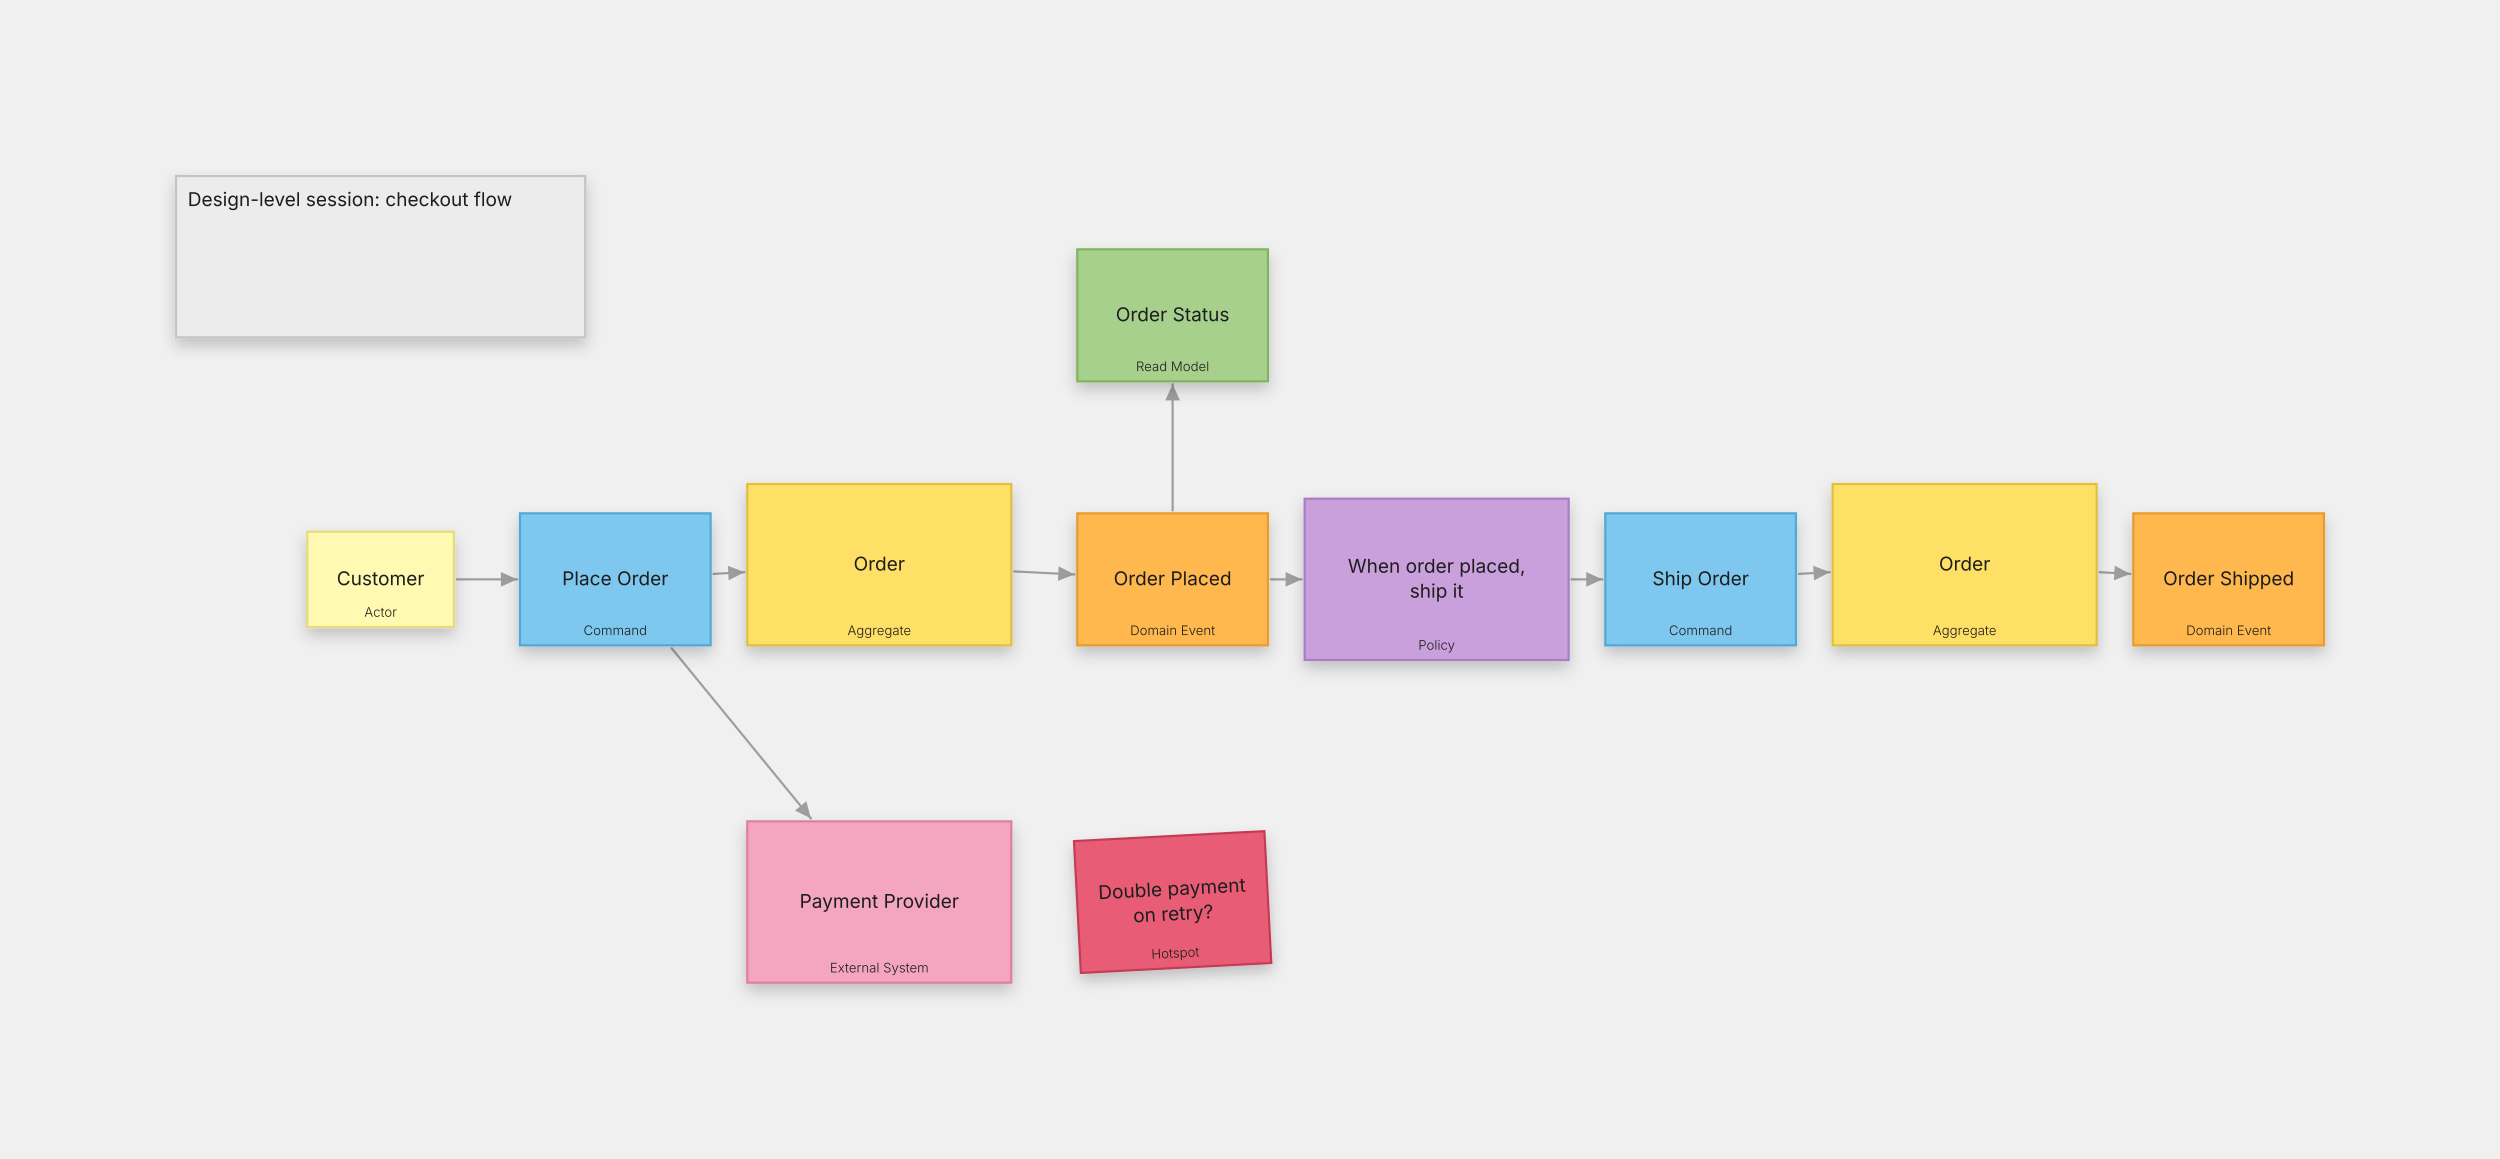
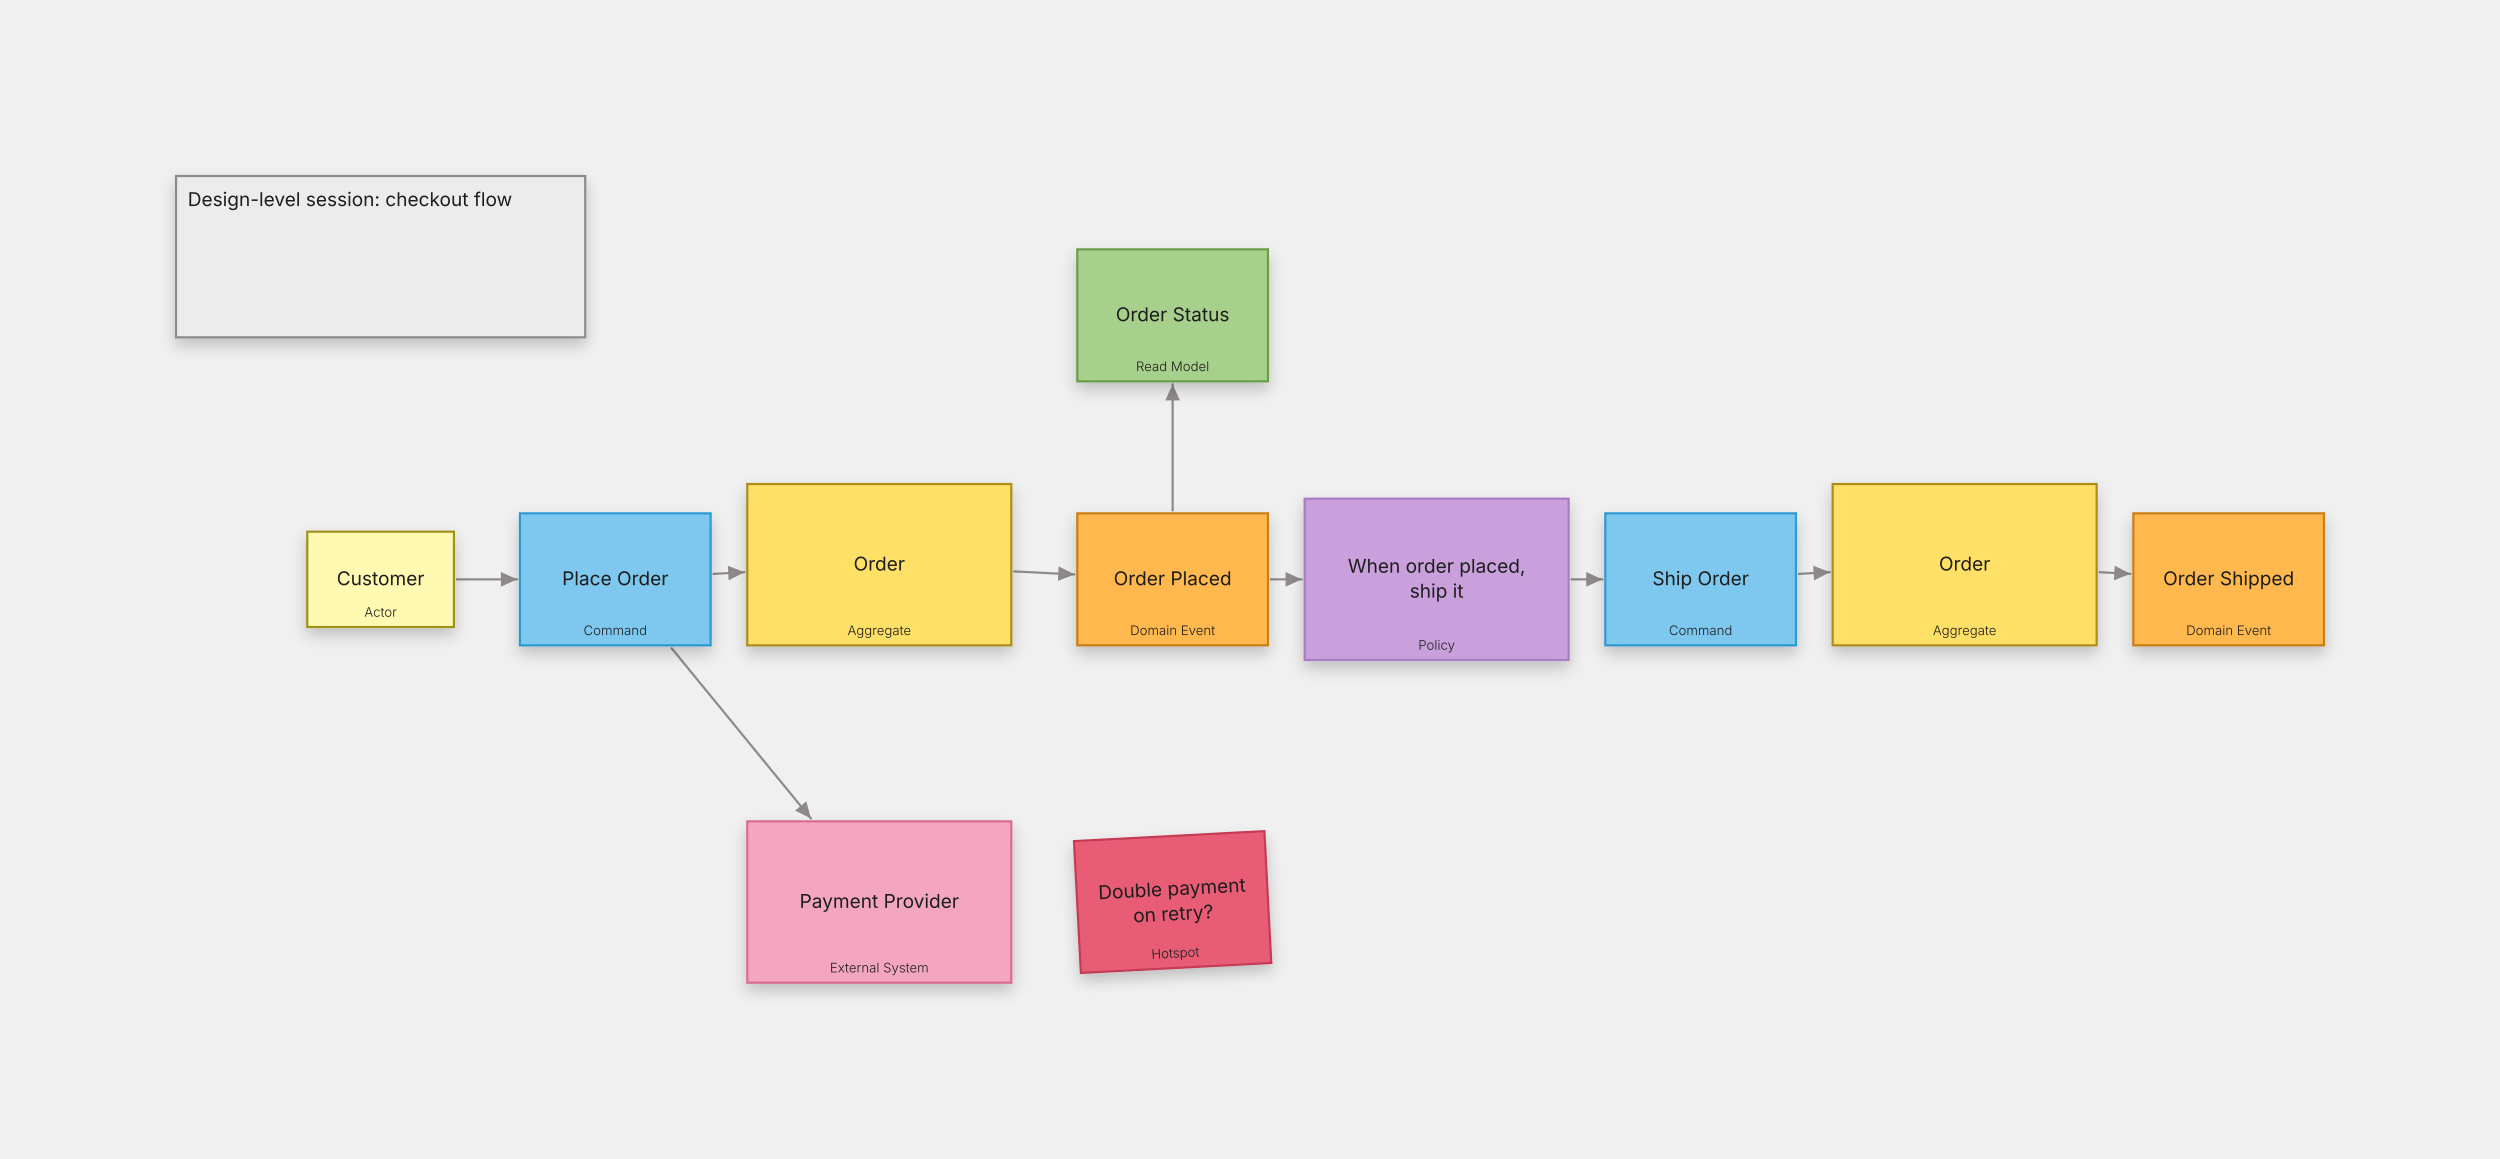
<svg xmlns="http://www.w3.org/2000/svg" width="1704.5" height="790" data-element-id="event-storming-root" class="" viewBox="-179.5 -95 1704.5 790">
  <defs>
    <filter id="event-storming-sticky-shadow" x="-40%" y="-40%" width="180%" height="180%">
-       <feDropShadow dx="0" dy="5" stdDeviation="5" style="flood-color: rgb(0, 0, 0); flood-opacity: 0.2;" />
+       <feDropShadow dx="0" dy="5" stdDeviation="5" style="flood-color: rgb(29, 29, 29); flood-opacity: 0.2;" />
    </filter>
  </defs>
  <g class="viewport">
    <g class="layer-root-0" data-element-id="event-storming-root">
      <g class="djs-group">
        <g class="djs-element djs-connection" data-element-id="arrow_9" style="display: block;">
          <g class="djs-visual">
-             <polyline points="1252,295.111 1273,296.278" style="fill: none; stroke: rgb(158, 158, 158); stroke-width: 1.5px; stroke-linecap: round;" />
-             <polygon points="1273,296.278 1261.74,300.66 1262.294,290.675" style="fill: rgb(158, 158, 158);" />
+             <polyline points="1252,295.111 1273,296.278" style="fill: none; stroke: rgb(143, 138, 138); stroke-width: 1.5px; stroke-linecap: round;" />
+             <polygon points="1273,296.278 1261.74,300.66 1262.294,290.675" style="fill: rgb(143, 138, 138);" />
          </g>
          <path d="M1160,290L1340,300" class="djs-hit djs-hit-stroke" style="fill: none; stroke-opacity: 0; stroke: white; stroke-width: 15px;" />
        </g>
      </g>
      <g class="djs-group">
        <g class="djs-element djs-connection" data-element-id="arrow_8" style="display: block;">
          <g class="djs-visual">
-             <polyline points="1047,296.278 1068,295.111" style="fill: none; stroke: rgb(158, 158, 158); stroke-width: 1.5px; stroke-linecap: round;" />
-             <polygon points="1068,295.111 1057.294,300.714 1056.74,290.729" style="fill: rgb(158, 158, 158);" />
+             <polyline points="1047,296.278 1068,295.111" style="fill: none; stroke: rgb(143, 138, 138); stroke-width: 1.5px; stroke-linecap: round;" />
+             <polygon points="1068,295.111 1057.294,300.714 1056.74,290.729" style="fill: rgb(143, 138, 138);" />
          </g>
          <path d="M980,300L1160,290" class="djs-hit djs-hit-stroke" style="fill: none; stroke-opacity: 0; stroke: white; stroke-width: 15px;" />
        </g>
      </g>
      <g class="djs-group">
        <g class="djs-element djs-connection" data-element-id="arrow_7" style="display: block;">
          <g class="djs-visual">
-             <polyline points="892,300 913,300" style="fill: none; stroke: rgb(158, 158, 158); stroke-width: 1.5px; stroke-linecap: round;" />
-             <polygon points="913,300 902,305 902,295" style="fill: rgb(158, 158, 158);" />
+             <polyline points="892,300 913,300" style="fill: none; stroke: rgb(143, 138, 138); stroke-width: 1.5px; stroke-linecap: round;" />
+             <polygon points="913,300 902,305 902,295" style="fill: rgb(143, 138, 138);" />
          </g>
          <path d="M800,300L980,300" class="djs-hit djs-hit-stroke" style="fill: none; stroke-opacity: 0; stroke: white; stroke-width: 15px;" />
        </g>
      </g>
      <g class="djs-group">
        <g class="djs-element djs-connection" data-element-id="arrow_6" style="display: block;">
          <g class="djs-visual">
-             <polyline points="687,300 708,300" style="fill: none; stroke: rgb(158, 158, 158); stroke-width: 1.5px; stroke-linecap: round;" />
-             <polygon points="708,300 697,305 697,295" style="fill: rgb(158, 158, 158);" />
+             <polyline points="687,300 708,300" style="fill: none; stroke: rgb(143, 138, 138); stroke-width: 1.5px; stroke-linecap: round;" />
+             <polygon points="708,300 697,305 697,295" style="fill: rgb(143, 138, 138);" />
          </g>
          <path d="M620,300L800,300" class="djs-hit djs-hit-stroke" style="fill: none; stroke-opacity: 0; stroke: white; stroke-width: 15px;" />
        </g>
      </g>
      <g class="djs-group">
        <g class="djs-element djs-connection" data-element-id="arrow_5" style="display: block;">
          <g class="djs-visual">
-             <polyline points="620,253 620,167" style="fill: none; stroke: rgb(158, 158, 158); stroke-width: 1.5px; stroke-linecap: round;" />
-             <polygon points="620,167 625,178 615,178" style="fill: rgb(158, 158, 158);" />
+             <polyline points="620,253 620,167" style="fill: none; stroke: rgb(143, 138, 138); stroke-width: 1.5px; stroke-linecap: round;" />
+             <polygon points="620,167 625,178 615,178" style="fill: rgb(143, 138, 138);" />
          </g>
          <path d="M620,300L620,120" class="djs-hit djs-hit-stroke" style="fill: none; stroke-opacity: 0; stroke: white; stroke-width: 15px;" />
        </g>
      </g>
      <g class="djs-group">
        <g class="djs-element djs-connection" data-element-id="arrow_4" style="display: block;">
          <g class="djs-visual">
-             <polyline points="512,294.6 553,296.65" style="fill: none; stroke: rgb(158, 158, 158); stroke-width: 1.5px; stroke-linecap: round;" />
-             <polygon points="553,296.65 541.764,301.094 542.263,291.107" style="fill: rgb(158, 158, 158);" />
+             <polyline points="512,294.6 553,296.65" style="fill: none; stroke: rgb(143, 138, 138); stroke-width: 1.5px; stroke-linecap: round;" />
+             <polygon points="553,296.65 541.764,301.094 542.263,291.107" style="fill: rgb(143, 138, 138);" />
          </g>
          <path d="M420,290L620,300" class="djs-hit djs-hit-stroke" style="fill: none; stroke-opacity: 0; stroke: white; stroke-width: 15px;" />
        </g>
      </g>
      <g class="djs-group">
        <g class="djs-element djs-connection" data-element-id="arrow_3" style="display: block;">
          <g class="djs-visual">
-             <polyline points="278.455,347 373.364,463" style="fill: none; stroke: rgb(158, 158, 158); stroke-width: 1.5px; stroke-linecap: round;" />
-             <polygon points="373.364,463 362.528,457.653 370.268,451.32" style="fill: rgb(158, 158, 158);" />
+             <polyline points="278.455,347 373.364,463" style="fill: none; stroke: rgb(143, 138, 138); stroke-width: 1.5px; stroke-linecap: round;" />
+             <polygon points="373.364,463 362.528,457.653 370.268,451.32" style="fill: rgb(143, 138, 138);" />
          </g>
          <path d="M240,300L420,520" class="djs-hit djs-hit-stroke" style="fill: none; stroke-opacity: 0; stroke: white; stroke-width: 15px;" />
        </g>
      </g>
      <g class="djs-group">
        <g class="djs-element djs-connection" data-element-id="arrow_2" style="display: block;">
          <g class="djs-visual">
-             <polyline points="307,296.278 328,295.111" style="fill: none; stroke: rgb(158, 158, 158); stroke-width: 1.5px; stroke-linecap: round;" />
-             <polygon points="328,295.111 317.294,300.714 316.74,290.729" style="fill: rgb(158, 158, 158);" />
+             <polyline points="307,296.278 328,295.111" style="fill: none; stroke: rgb(143, 138, 138); stroke-width: 1.5px; stroke-linecap: round;" />
+             <polygon points="328,295.111 317.294,300.714 316.74,290.729" style="fill: rgb(143, 138, 138);" />
          </g>
          <path d="M240,300L420,290" class="djs-hit djs-hit-stroke" style="fill: none; stroke-opacity: 0; stroke: white; stroke-width: 15px;" />
        </g>
      </g>
      <g class="djs-group">
        <g class="djs-element djs-connection" data-element-id="arrow_1" style="display: block;">
          <g class="djs-visual">
-             <polyline points="132,300 173,300" style="fill: none; stroke: rgb(158, 158, 158); stroke-width: 1.5px; stroke-linecap: round;" />
-             <polygon points="173,300 162,305 162,295" style="fill: rgb(158, 158, 158);" />
+             <polyline points="132,300 173,300" style="fill: none; stroke: rgb(143, 138, 138); stroke-width: 1.5px; stroke-linecap: round;" />
+             <polygon points="173,300 162,305 162,295" style="fill: rgb(143, 138, 138);" />
          </g>
          <path d="M80,300L240,300" class="djs-hit djs-hit-stroke" style="fill: none; stroke-opacity: 0; stroke: white; stroke-width: 15px;" />
        </g>
      </g>
      <g class="djs-group">
        <g class="djs-element djs-shape" data-element-id="actor_customer" style="display: block;" transform="matrix(1 0 0 1 30 267.5)">
          <g class="djs-visual">
-             <rect x="0" y="0" width="100" height="65" rx="0" filter="url(#event-storming-sticky-shadow)" style="fill: rgb(255, 249, 177); stroke: rgb(230, 219, 122); stroke-width: 1.5px;" />
+             <rect x="0" y="0" width="100" height="65" rx="0" filter="url(#event-storming-sticky-shadow)" style="fill: rgb(255, 249, 177); stroke: rgb(158, 145, 30); stroke-width: 1.5px;" />
            <text x="50" y="36.5" style="font-family: &quot;Geist Variable&quot;, Geist, ui-sans-serif, system-ui, -apple-system, &quot;Segoe UI&quot;, sans-serif; font-size: 13px; fill: rgb(29, 29, 29); text-anchor: middle;">Customer</text>
            <text x="50" y="58" class="event-storming-kind-caption" font-weight="300" style="font-family: &quot;Geist Variable&quot;, Geist, ui-sans-serif, system-ui, -apple-system, &quot;Segoe UI&quot;, sans-serif; font-size: 9px; fill: rgb(29, 29, 29); text-anchor: middle;">Actor</text>
          </g>
          <rect class="djs-hit djs-hit-all" x="0" y="0" width="100" height="65" style="fill: none; stroke-opacity: 0; stroke: white; stroke-width: 15px;" />
        </g>
      </g>
      <g class="djs-group">
        <g class="djs-element djs-shape" data-element-id="cmd_place_order" style="display: block;" transform="matrix(1 0 0 1 175 255)">
          <g class="djs-visual">
-             <rect x="0" y="0" width="130" height="90" rx="0" filter="url(#event-storming-sticky-shadow)" style="fill: rgb(126, 200, 240); stroke: rgb(79, 168, 216); stroke-width: 1.5px;" />
+             <rect x="0" y="0" width="130" height="90" rx="0" filter="url(#event-storming-sticky-shadow)" style="fill: rgb(126, 200, 240); stroke: rgb(47, 152, 209); stroke-width: 1.5px;" />
            <text x="65" y="49" style="font-family: &quot;Geist Variable&quot;, Geist, ui-sans-serif, system-ui, -apple-system, &quot;Segoe UI&quot;, sans-serif; font-size: 13px; fill: rgb(29, 29, 29); text-anchor: middle;">Place Order</text>
            <text x="65" y="83" class="event-storming-kind-caption" font-weight="300" style="font-family: &quot;Geist Variable&quot;, Geist, ui-sans-serif, system-ui, -apple-system, &quot;Segoe UI&quot;, sans-serif; font-size: 9px; fill: rgb(29, 29, 29); text-anchor: middle;">Command</text>
          </g>
          <rect class="djs-hit djs-hit-all" x="0" y="0" width="130" height="90" style="fill: none; stroke-opacity: 0; stroke: white; stroke-width: 15px;" />
        </g>
      </g>
      <g class="djs-group">
        <g class="djs-element djs-shape" data-element-id="agg_order" style="display: block;" transform="matrix(1 0 0 1 330 235)">
          <g class="djs-visual">
-             <rect x="0" y="0" width="180" height="110" rx="0" filter="url(#event-storming-sticky-shadow)" style="fill: rgb(255, 224, 102); stroke: rgb(224, 190, 63); stroke-width: 1.5px;" />
+             <rect x="0" y="0" width="180" height="110" rx="0" filter="url(#event-storming-sticky-shadow)" style="fill: rgb(255, 224, 102); stroke: rgb(171, 140, 28); stroke-width: 1.5px;" />
            <text x="90" y="59" style="font-family: &quot;Geist Variable&quot;, Geist, ui-sans-serif, system-ui, -apple-system, &quot;Segoe UI&quot;, sans-serif; font-size: 13px; fill: rgb(29, 29, 29); text-anchor: middle;">Order</text>
            <text x="90" y="103" class="event-storming-kind-caption" font-weight="300" style="font-family: &quot;Geist Variable&quot;, Geist, ui-sans-serif, system-ui, -apple-system, &quot;Segoe UI&quot;, sans-serif; font-size: 9px; fill: rgb(29, 29, 29); text-anchor: middle;">Aggregate</text>
          </g>
          <rect class="djs-hit djs-hit-all" x="0" y="0" width="180" height="110" style="fill: none; stroke-opacity: 0; stroke: white; stroke-width: 15px;" />
        </g>
      </g>
      <g class="djs-group">
        <g class="djs-element djs-shape" data-element-id="event_order_placed" style="display: block;" transform="matrix(1 0 0 1 555 255)">
          <g class="djs-visual">
-             <rect x="0" y="0" width="130" height="90" rx="0" filter="url(#event-storming-sticky-shadow)" style="fill: rgb(255, 184, 77); stroke: rgb(232, 154, 46); stroke-width: 1.5px;" />
+             <rect x="0" y="0" width="130" height="90" rx="0" filter="url(#event-storming-sticky-shadow)" style="fill: rgb(255, 184, 77); stroke: rgb(202, 126, 22); stroke-width: 1.5px;" />
            <text x="65" y="49" style="font-family: &quot;Geist Variable&quot;, Geist, ui-sans-serif, system-ui, -apple-system, &quot;Segoe UI&quot;, sans-serif; font-size: 13px; fill: rgb(29, 29, 29); text-anchor: middle;">Order Placed</text>
            <text x="65" y="83" class="event-storming-kind-caption" font-weight="300" style="font-family: &quot;Geist Variable&quot;, Geist, ui-sans-serif, system-ui, -apple-system, &quot;Segoe UI&quot;, sans-serif; font-size: 9px; fill: rgb(29, 29, 29); text-anchor: middle;">Domain Event</text>
          </g>
          <rect class="djs-hit djs-hit-all" x="0" y="0" width="130" height="90" style="fill: none; stroke-opacity: 0; stroke: white; stroke-width: 15px;" />
        </g>
      </g>
      <g class="djs-group">
        <g class="djs-element djs-shape" data-element-id="policy_when_order_placed_ship_it" style="display: block;" transform="matrix(1 0 0 1 710 245)">
          <g class="djs-visual">
            <rect x="0" y="0" width="180" height="110" rx="0" filter="url(#event-storming-sticky-shadow)" style="fill: rgb(201, 160, 220); stroke: rgb(169, 124, 196); stroke-width: 1.5px;" />
            <text x="90" y="50.5" style="font-family: &quot;Geist Variable&quot;, Geist, ui-sans-serif, system-ui, -apple-system, &quot;Segoe UI&quot;, sans-serif; font-size: 13px; fill: rgb(29, 29, 29); text-anchor: middle;">When order placed,</text>
            <text x="90" y="67.5" style="font-family: &quot;Geist Variable&quot;, Geist, ui-sans-serif, system-ui, -apple-system, &quot;Segoe UI&quot;, sans-serif; font-size: 13px; fill: rgb(29, 29, 29); text-anchor: middle;">ship it</text>
            <text x="90" y="103" class="event-storming-kind-caption" font-weight="300" style="font-family: &quot;Geist Variable&quot;, Geist, ui-sans-serif, system-ui, -apple-system, &quot;Segoe UI&quot;, sans-serif; font-size: 9px; fill: rgb(29, 29, 29); text-anchor: middle;">Policy</text>
          </g>
          <rect class="djs-hit djs-hit-all" x="0" y="0" width="180" height="110" style="fill: none; stroke-opacity: 0; stroke: white; stroke-width: 15px;" />
        </g>
      </g>
      <g class="djs-group">
        <g class="djs-element djs-shape" data-element-id="cmd_ship_order" style="display: block;" transform="matrix(1 0 0 1 915 255)">
          <g class="djs-visual">
-             <rect x="0" y="0" width="130" height="90" rx="0" filter="url(#event-storming-sticky-shadow)" style="fill: rgb(126, 200, 240); stroke: rgb(79, 168, 216); stroke-width: 1.5px;" />
+             <rect x="0" y="0" width="130" height="90" rx="0" filter="url(#event-storming-sticky-shadow)" style="fill: rgb(126, 200, 240); stroke: rgb(47, 152, 209); stroke-width: 1.5px;" />
            <text x="65" y="49" style="font-family: &quot;Geist Variable&quot;, Geist, ui-sans-serif, system-ui, -apple-system, &quot;Segoe UI&quot;, sans-serif; font-size: 13px; fill: rgb(29, 29, 29); text-anchor: middle;">Ship Order</text>
            <text x="65" y="83" class="event-storming-kind-caption" font-weight="300" style="font-family: &quot;Geist Variable&quot;, Geist, ui-sans-serif, system-ui, -apple-system, &quot;Segoe UI&quot;, sans-serif; font-size: 9px; fill: rgb(29, 29, 29); text-anchor: middle;">Command</text>
          </g>
          <rect class="djs-hit djs-hit-all" x="0" y="0" width="130" height="90" style="fill: none; stroke-opacity: 0; stroke: white; stroke-width: 15px;" />
        </g>
      </g>
      <g class="djs-group">
        <g class="djs-element djs-shape" data-element-id="agg_order_2" style="display: block;" transform="matrix(1 0 0 1 1070 235)">
          <g class="djs-visual">
-             <rect x="0" y="0" width="180" height="110" rx="0" filter="url(#event-storming-sticky-shadow)" style="fill: rgb(255, 224, 102); stroke: rgb(224, 190, 63); stroke-width: 1.5px;" />
+             <rect x="0" y="0" width="180" height="110" rx="0" filter="url(#event-storming-sticky-shadow)" style="fill: rgb(255, 224, 102); stroke: rgb(171, 140, 28); stroke-width: 1.5px;" />
            <text x="90" y="59" style="font-family: &quot;Geist Variable&quot;, Geist, ui-sans-serif, system-ui, -apple-system, &quot;Segoe UI&quot;, sans-serif; font-size: 13px; fill: rgb(29, 29, 29); text-anchor: middle;">Order</text>
            <text x="90" y="103" class="event-storming-kind-caption" font-weight="300" style="font-family: &quot;Geist Variable&quot;, Geist, ui-sans-serif, system-ui, -apple-system, &quot;Segoe UI&quot;, sans-serif; font-size: 9px; fill: rgb(29, 29, 29); text-anchor: middle;">Aggregate</text>
          </g>
          <rect class="djs-hit djs-hit-all" x="0" y="0" width="180" height="110" style="fill: none; stroke-opacity: 0; stroke: white; stroke-width: 15px;" />
        </g>
      </g>
      <g class="djs-group">
        <g class="djs-element djs-shape" data-element-id="event_order_shipped" style="display: block;" transform="matrix(1 0 0 1 1275 255)">
          <g class="djs-visual">
-             <rect x="0" y="0" width="130" height="90" rx="0" filter="url(#event-storming-sticky-shadow)" style="fill: rgb(255, 184, 77); stroke: rgb(232, 154, 46); stroke-width: 1.5px;" />
+             <rect x="0" y="0" width="130" height="90" rx="0" filter="url(#event-storming-sticky-shadow)" style="fill: rgb(255, 184, 77); stroke: rgb(202, 126, 22); stroke-width: 1.5px;" />
            <text x="65" y="49" style="font-family: &quot;Geist Variable&quot;, Geist, ui-sans-serif, system-ui, -apple-system, &quot;Segoe UI&quot;, sans-serif; font-size: 13px; fill: rgb(29, 29, 29); text-anchor: middle;">Order Shipped</text>
            <text x="65" y="83" class="event-storming-kind-caption" font-weight="300" style="font-family: &quot;Geist Variable&quot;, Geist, ui-sans-serif, system-ui, -apple-system, &quot;Segoe UI&quot;, sans-serif; font-size: 9px; fill: rgb(29, 29, 29); text-anchor: middle;">Domain Event</text>
          </g>
          <rect class="djs-hit djs-hit-all" x="0" y="0" width="130" height="90" style="fill: none; stroke-opacity: 0; stroke: white; stroke-width: 15px;" />
        </g>
      </g>
      <g class="djs-group">
        <g class="djs-element djs-shape" data-element-id="read_order_status" style="display: block;" transform="matrix(1 0 0 1 555 75)">
          <g class="djs-visual">
-             <rect x="0" y="0" width="130" height="90" rx="0" filter="url(#event-storming-sticky-shadow)" style="fill: rgb(168, 208, 141); stroke: rgb(127, 179, 93); stroke-width: 1.5px;" />
+             <rect x="0" y="0" width="130" height="90" rx="0" filter="url(#event-storming-sticky-shadow)" style="fill: rgb(168, 208, 141); stroke: rgb(106, 157, 74); stroke-width: 1.5px;" />
            <text x="65" y="49" style="font-family: &quot;Geist Variable&quot;, Geist, ui-sans-serif, system-ui, -apple-system, &quot;Segoe UI&quot;, sans-serif; font-size: 13px; fill: rgb(29, 29, 29); text-anchor: middle;">Order Status</text>
            <text x="65" y="83" class="event-storming-kind-caption" font-weight="300" style="font-family: &quot;Geist Variable&quot;, Geist, ui-sans-serif, system-ui, -apple-system, &quot;Segoe UI&quot;, sans-serif; font-size: 9px; fill: rgb(29, 29, 29); text-anchor: middle;">Read Model</text>
          </g>
          <rect class="djs-hit djs-hit-all" x="0" y="0" width="130" height="90" style="fill: none; stroke-opacity: 0; stroke: white; stroke-width: 15px;" />
        </g>
      </g>
      <g class="djs-group">
        <g class="djs-element djs-shape" data-element-id="ext_payment_provider" style="display: block;" transform="matrix(1 0 0 1 330 465)">
          <g class="djs-visual">
-             <rect x="0" y="0" width="180" height="110" rx="0" filter="url(#event-storming-sticky-shadow)" style="fill: rgb(244, 166, 192); stroke: rgb(222, 126, 162); stroke-width: 1.5px;" />
+             <rect x="0" y="0" width="180" height="110" rx="0" filter="url(#event-storming-sticky-shadow)" style="fill: rgb(244, 166, 192); stroke: rgb(217, 108, 149); stroke-width: 1.5px;" />
            <text x="90" y="59" style="font-family: &quot;Geist Variable&quot;, Geist, ui-sans-serif, system-ui, -apple-system, &quot;Segoe UI&quot;, sans-serif; font-size: 13px; fill: rgb(29, 29, 29); text-anchor: middle;">Payment Provider</text>
            <text x="90" y="103" class="event-storming-kind-caption" font-weight="300" style="font-family: &quot;Geist Variable&quot;, Geist, ui-sans-serif, system-ui, -apple-system, &quot;Segoe UI&quot;, sans-serif; font-size: 9px; fill: rgb(29, 29, 29); text-anchor: middle;">External System</text>
          </g>
          <rect class="djs-hit djs-hit-all" x="0" y="0" width="180" height="110" style="fill: none; stroke-opacity: 0; stroke: white; stroke-width: 15px;" />
        </g>
      </g>
      <g class="djs-group">
        <g class="djs-element djs-shape" data-element-id="hot_double_payment_on_retry" style="display: block;" transform="matrix(1 0 0 1 555 475)">
          <g class="djs-visual">
            <g transform="rotate(-3 65 45)">
              <rect x="0" y="0" width="130" height="90" rx="0" filter="url(#event-storming-sticky-shadow)" style="fill: rgb(232, 93, 117); stroke: rgb(196, 59, 85); stroke-width: 1.5px;" />
              <text x="65" y="40.5" style="font-family: &quot;Geist Variable&quot;, Geist, ui-sans-serif, system-ui, -apple-system, &quot;Segoe UI&quot;, sans-serif; font-size: 13px; fill: rgb(29, 29, 29); text-anchor: middle;">Double payment</text>
              <text x="65" y="57.5" style="font-family: &quot;Geist Variable&quot;, Geist, ui-sans-serif, system-ui, -apple-system, &quot;Segoe UI&quot;, sans-serif; font-size: 13px; fill: rgb(29, 29, 29); text-anchor: middle;">on retry?</text>
              <text x="65" y="83" class="event-storming-kind-caption" font-weight="300" style="font-family: &quot;Geist Variable&quot;, Geist, ui-sans-serif, system-ui, -apple-system, &quot;Segoe UI&quot;, sans-serif; font-size: 9px; fill: rgb(29, 29, 29); text-anchor: middle;">Hotspot</text>
            </g>
          </g>
          <rect class="djs-hit djs-hit-all" x="0" y="0" width="130" height="90" style="fill: none; stroke-opacity: 0; stroke: white; stroke-width: 15px;" />
        </g>
      </g>
      <g class="djs-group">
        <g class="djs-element djs-shape" data-element-id="note_design_level_session_checkout_flow" style="display: block;" transform="matrix(1 0 0 1 -59.5 25)">
          <g class="djs-visual">
-             <rect x="0" y="0" width="279" height="110" rx="0" filter="url(#event-storming-sticky-shadow)" style="fill: rgb(236, 236, 236); stroke: rgb(196, 196, 196); stroke-width: 1.5px;" />
+             <rect x="0" y="0" width="279" height="110" rx="0" filter="url(#event-storming-sticky-shadow)" style="fill: rgb(236, 236, 236); stroke: rgb(143, 138, 138); stroke-width: 1.5px;" />
            <text x="8" y="20.5" style="font-family: &quot;Geist Variable&quot;, Geist, ui-sans-serif, system-ui, -apple-system, &quot;Segoe UI&quot;, sans-serif; font-size: 13px; fill: rgb(29, 29, 29); text-anchor: start;">
              <tspan>Design-level session: checkout flow</tspan>
            </text>
          </g>
          <rect class="djs-hit djs-hit-all" x="0" y="0" width="279" height="110" style="fill: none; stroke-opacity: 0; stroke: white; stroke-width: 15px;" />
        </g>
      </g>
    </g>
    <g class="layer-selectionOutline" />
    <g class="layer-resizers" />
  </g>
</svg>
